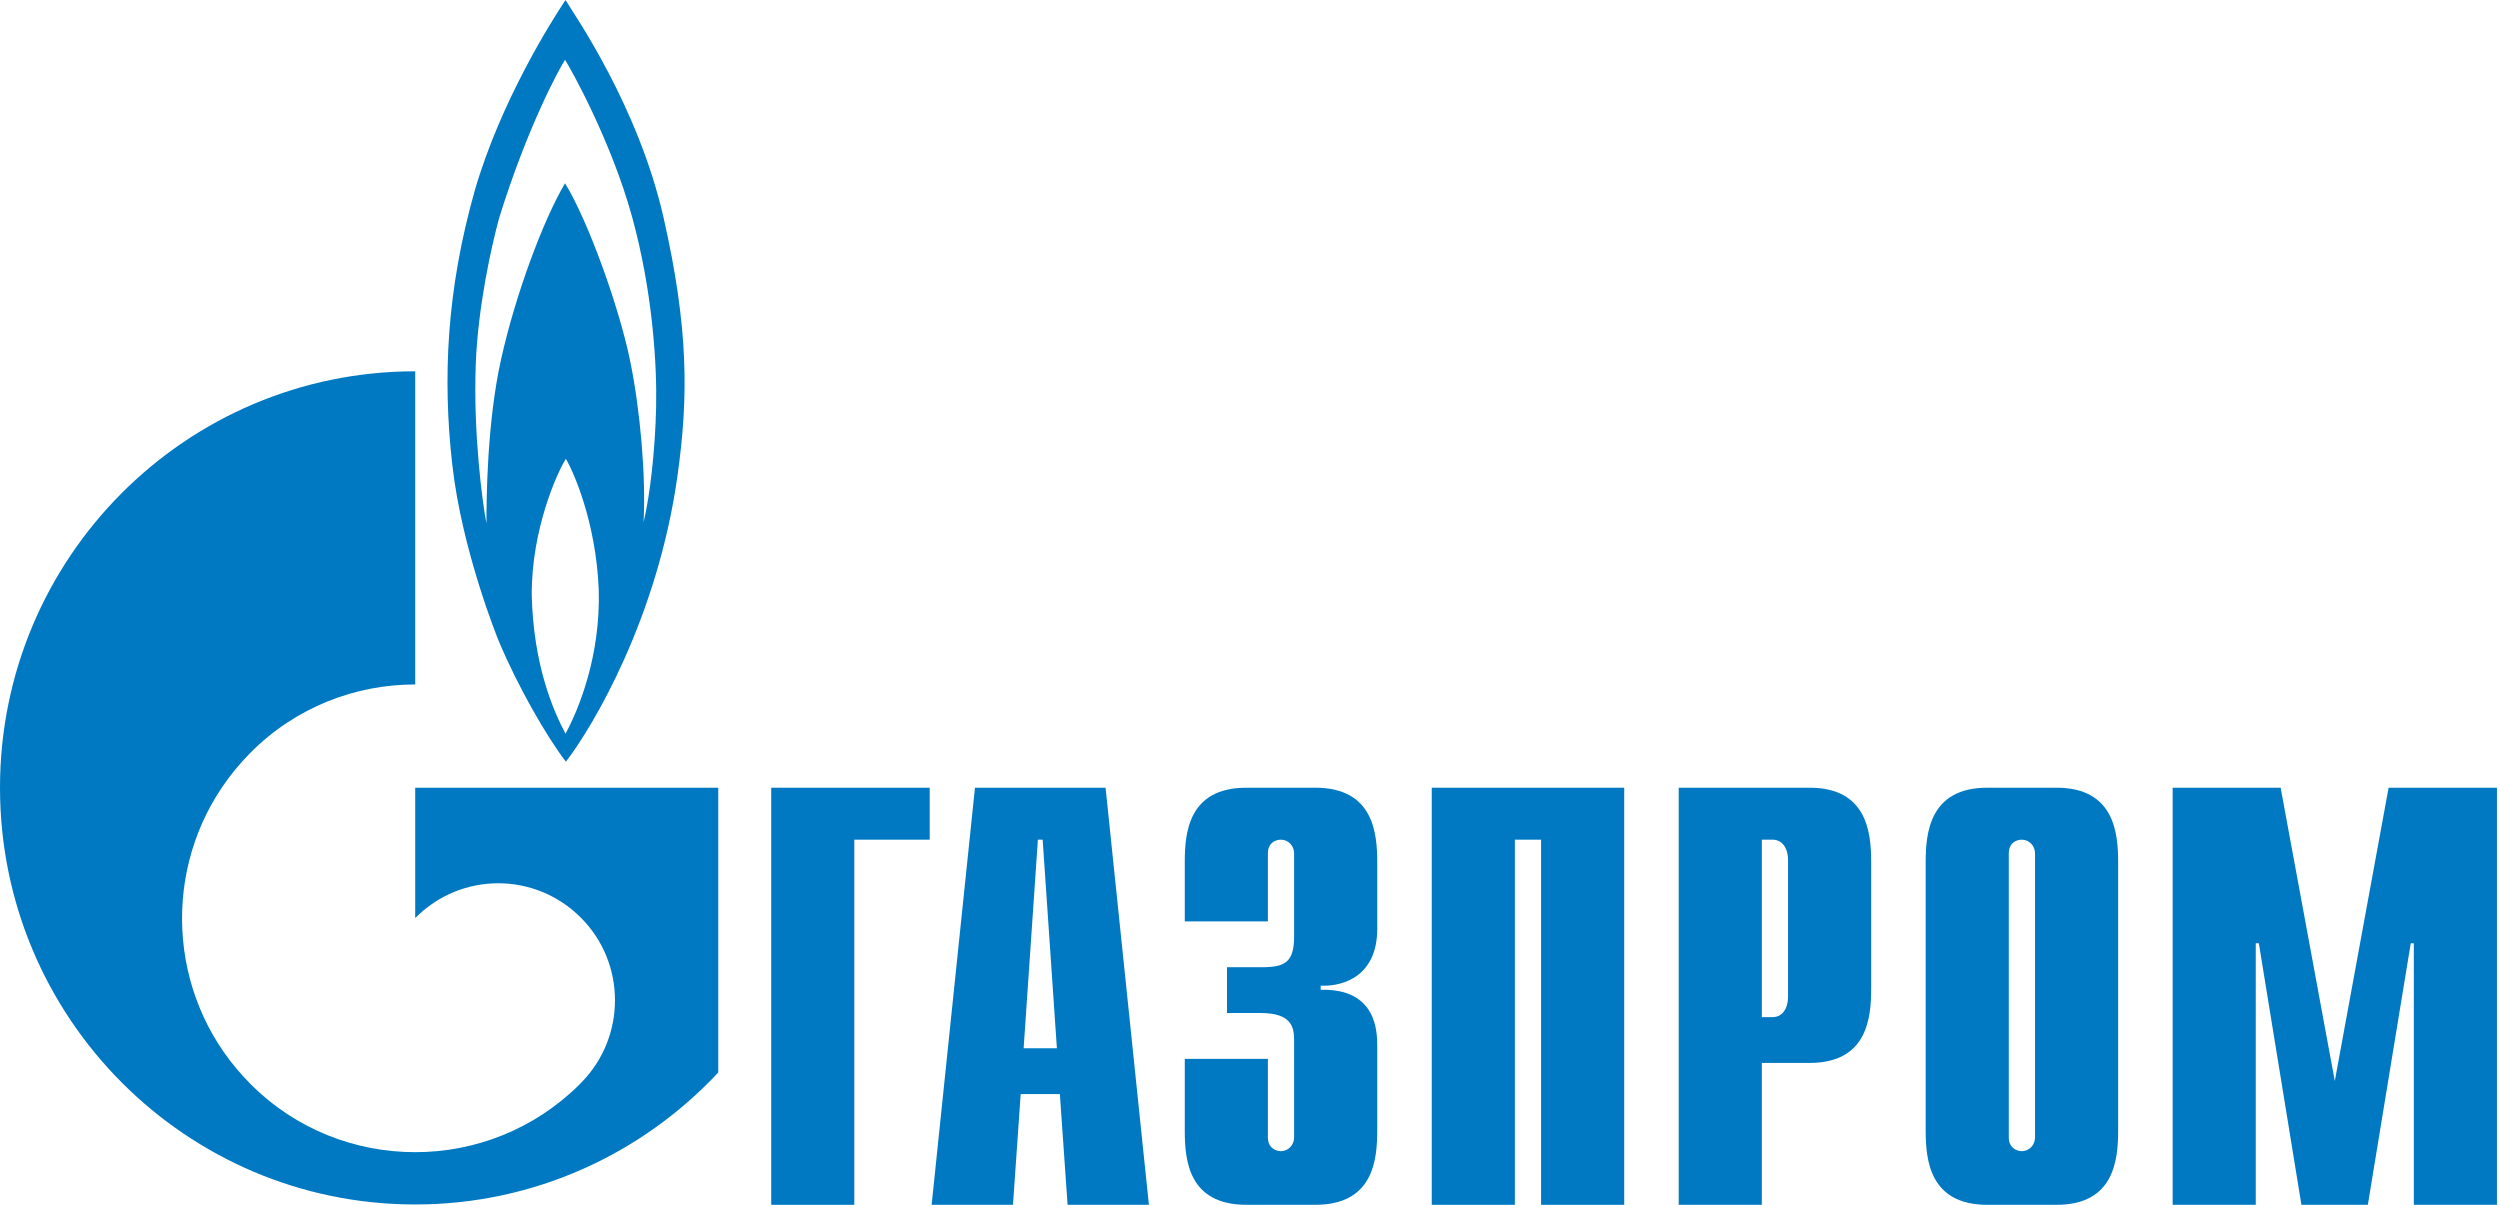
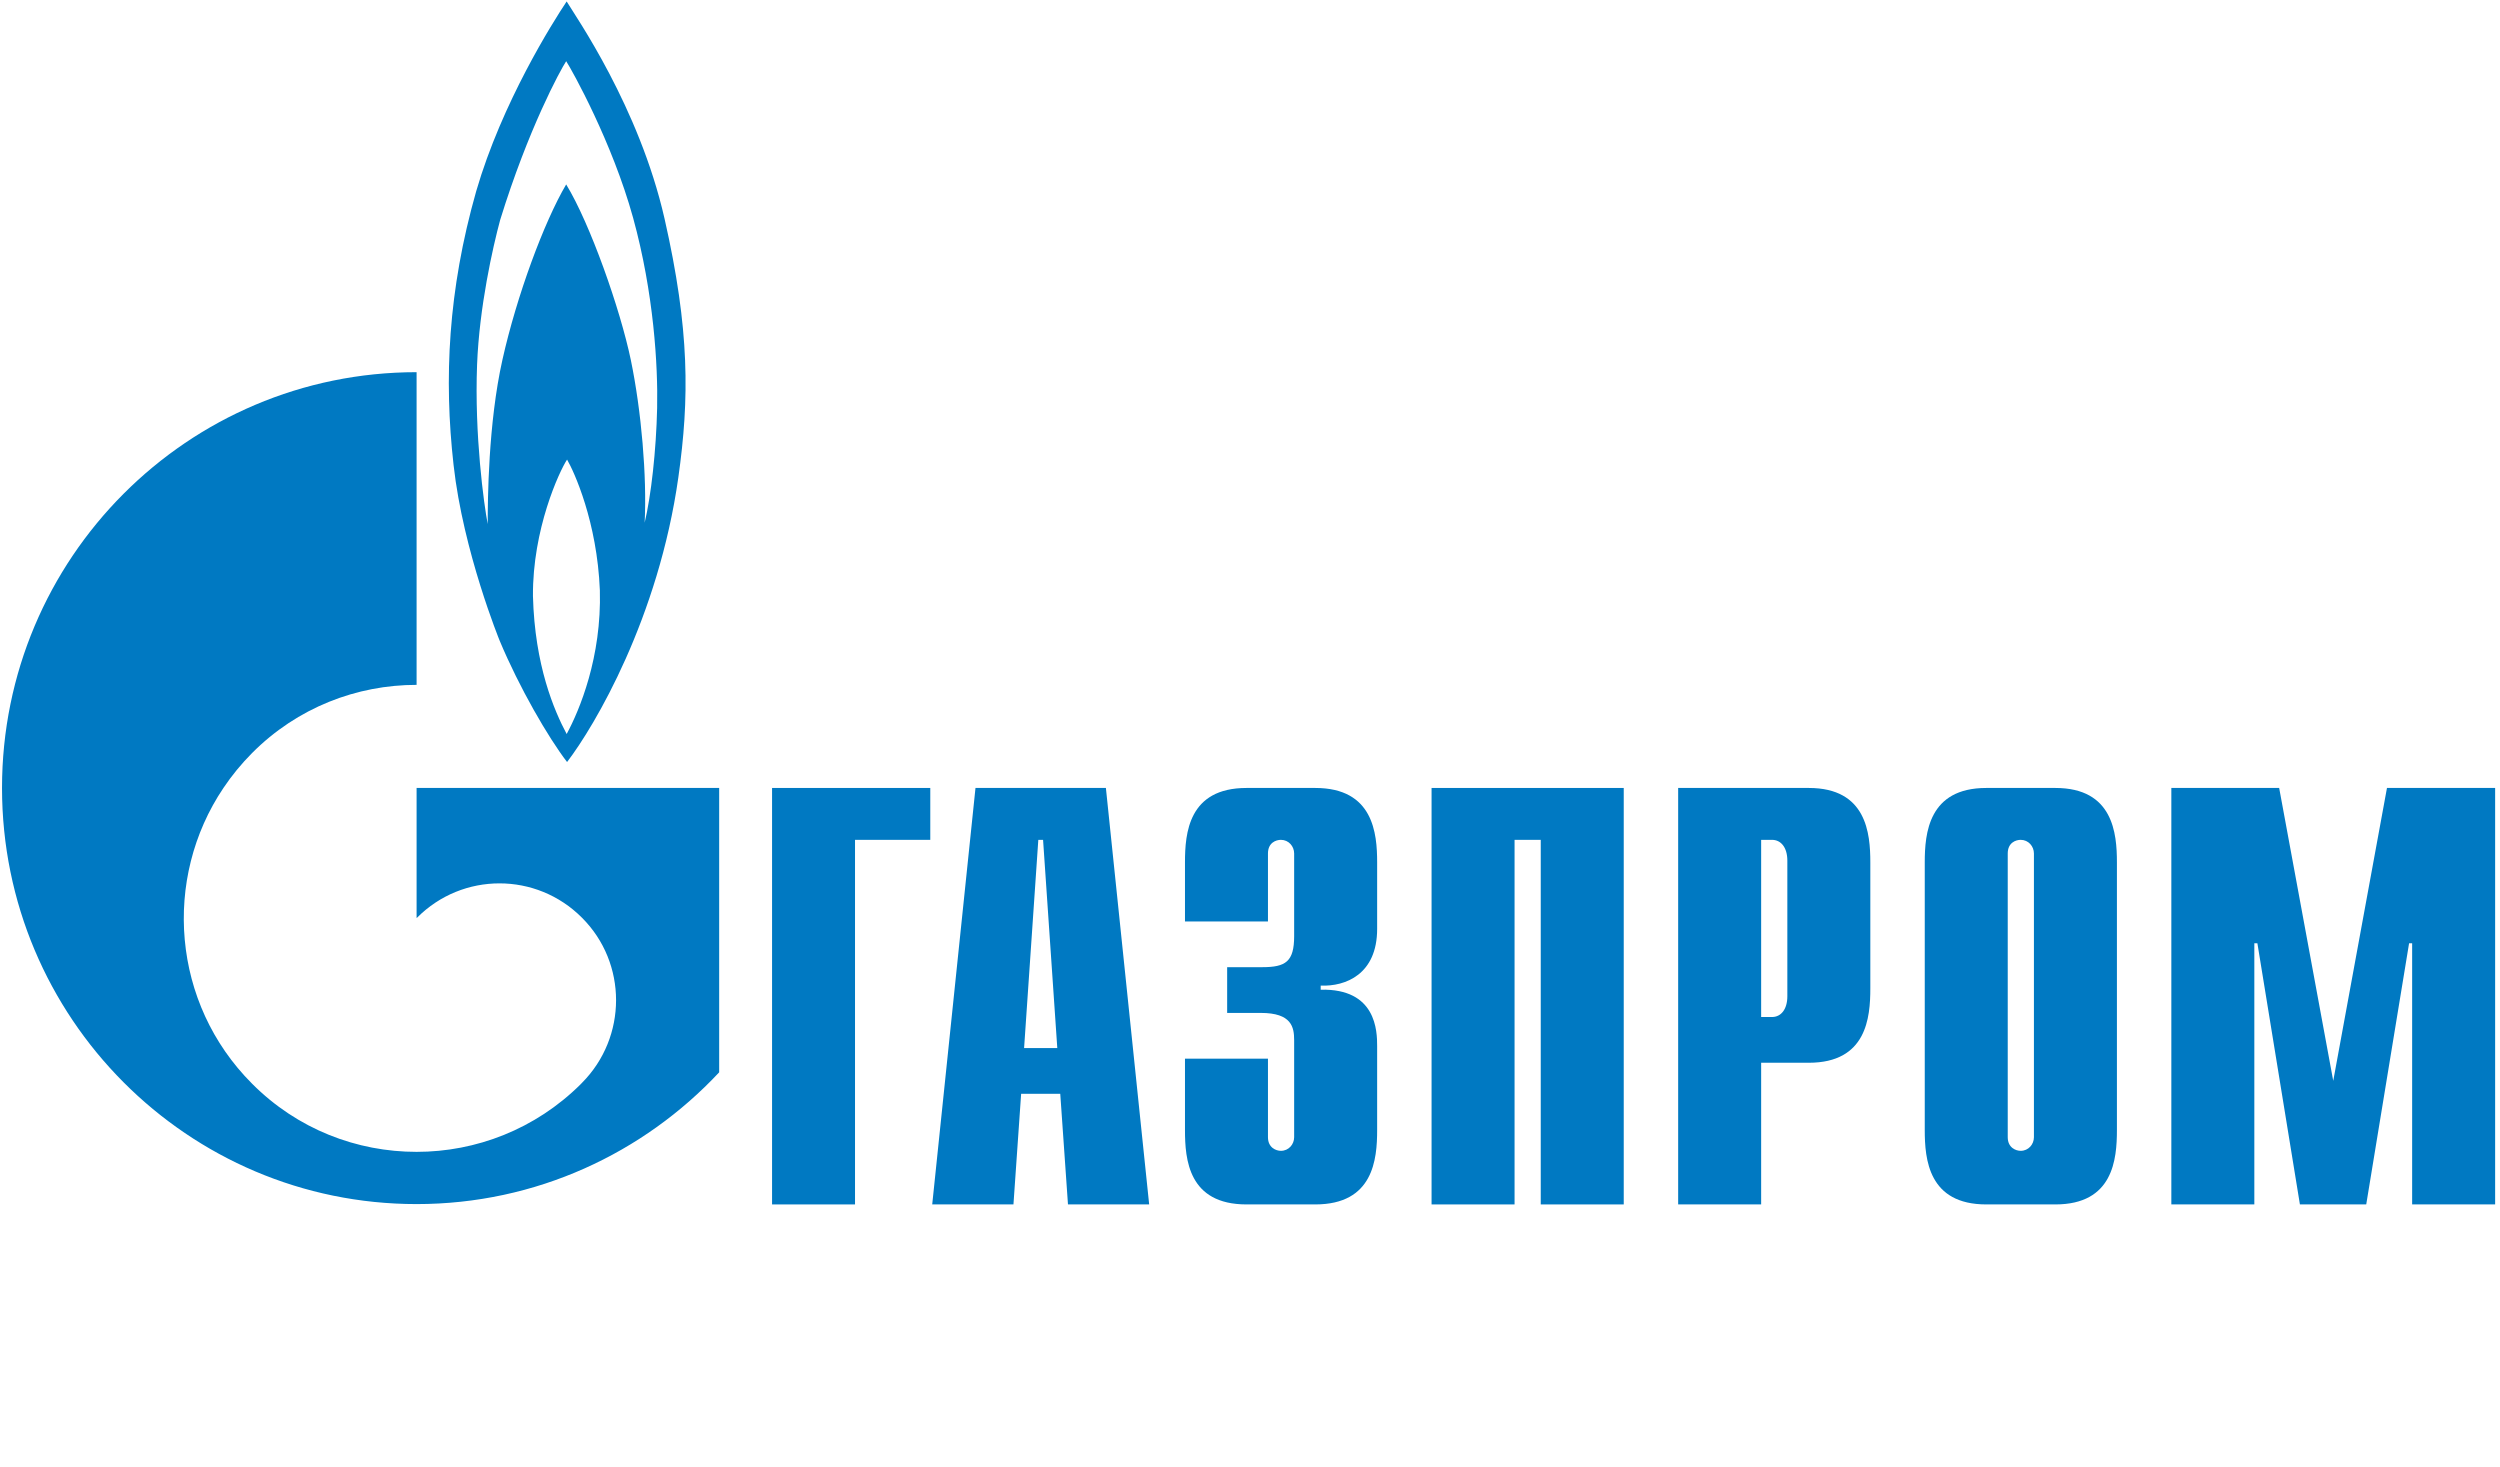
- <svg xmlns="http://www.w3.org/2000/svg" width="249" height="120" viewBox="0 0 249 120" fill="none">
-   <path d="M76.814 78.456H92.598V83.632H85.089V120H76.814V78.456Z" fill="#0079C2" />
-   <path d="M101.955 104.404L103.373 83.632H103.848L105.266 104.404H101.955ZM92.791 120H100.893L101.66 108.967H105.562L106.332 120H114.431L110.115 78.456H97.107L92.791 120Z" fill="#0079C2" />
-   <path d="M126.282 105.46V113.292C126.282 114.347 127.096 114.654 127.571 114.654C128.351 114.654 128.894 114.007 128.894 113.292V103.621C128.894 102.327 128.657 100.897 125.569 100.897H122.21V96.334H125.705C128.046 96.334 128.894 95.789 128.894 93.235V84.994C128.894 84.279 128.351 83.632 127.571 83.632C127.096 83.632 126.282 83.905 126.282 84.994V91.771H118.003V85.88C118.003 82.985 118.342 78.456 124.144 78.456H130.998C136.8 78.456 137.173 82.985 137.173 85.88V92.52C137.173 97.049 134.017 98.275 131.541 98.172V98.581C137.105 98.445 137.173 102.736 137.173 104.2V112.577C137.173 115.505 136.8 120 130.998 120H124.144C118.342 120 118.003 115.505 118.003 112.577V105.46H126.282Z" fill="#0079C2" />
-   <path d="M142.601 78.456H161.771V120H153.492V83.632H150.88V120H142.601V78.456Z" fill="#0079C2" />
-   <path d="M175.478 101.305V83.632H176.564C177.446 83.632 178.091 84.381 178.091 85.709V99.228C178.091 100.556 177.446 101.305 176.564 101.305H175.478ZM167.199 120H175.478V105.868H180.228C185.996 105.868 186.369 101.373 186.369 98.445V85.88C186.369 82.985 185.996 78.456 180.228 78.456H167.199V120Z" fill="#0079C2" />
-   <path d="M202.689 113.292C202.689 114.007 202.146 114.654 201.365 114.654C200.89 114.654 200.076 114.347 200.076 113.292V84.994C200.076 83.905 200.89 83.632 201.365 83.632C202.146 83.632 202.689 84.279 202.689 84.994V113.292ZM191.798 112.577C191.798 115.505 192.171 120 197.939 120H204.826C210.594 120 210.967 115.505 210.967 112.577V85.88C210.967 82.985 210.594 78.456 204.826 78.456H197.939C192.171 78.456 191.798 82.985 191.798 85.88V112.577Z" fill="#0079C2" />
-   <path d="M237.906 78.456H248.696V120H240.417V93.95H240.112L235.837 120H229.221L224.98 93.95H224.674V120H216.396V78.456H227.151L232.546 107.673L237.906 78.456Z" fill="#0079C2" />
-   <path d="M66.086 21.657C63.551 10.522 57.2 1.464 56.325 0C54.94 2.077 49.875 10.079 47.3 18.933C44.487 28.842 44.073 37.628 45.043 46.243C46.007 54.892 49.648 63.78 49.648 63.78C51.581 68.411 54.479 73.417 56.365 75.868C59.13 72.259 65.485 61.498 67.467 47.469C68.569 39.637 68.617 32.792 66.086 21.657ZM56.325 73.076C55.08 70.726 53.145 66.266 52.962 59.319C52.915 52.645 55.585 46.89 56.365 45.698C57.061 46.89 59.361 51.896 59.636 58.74C59.823 65.414 57.611 70.692 56.325 73.076ZM65.35 40.556C65.255 44.813 64.749 49.308 64.104 51.998C64.335 47.367 63.782 40.863 62.724 35.755C61.665 30.681 58.669 22.168 56.277 18.252C54.068 21.998 51.347 29.353 49.922 35.721C48.491 42.089 48.45 49.818 48.45 52.134C48.07 50.193 47.12 43.212 47.388 36.231C47.612 30.477 48.955 24.518 49.692 21.793C52.501 12.701 55.68 6.879 56.277 5.959C56.874 6.879 60.878 14.064 62.954 21.589C65.02 29.115 65.438 36.334 65.35 40.556Z" fill="#0079C2" />
-   <path d="M41.355 78.456V91.43C41.372 91.43 41.386 91.396 41.403 91.396C45.943 86.833 53.305 86.833 57.848 91.396C62.388 95.925 62.388 103.314 57.848 107.877C57.828 107.911 57.807 107.911 57.787 107.946C57.763 107.946 57.739 107.98 57.719 108.014C53.19 112.509 47.273 114.756 41.355 114.756C35.411 114.756 29.467 112.509 24.934 107.946C16.941 99.943 15.994 87.514 22.087 78.456C22.909 77.23 23.855 76.073 24.934 74.983C29.467 70.42 35.411 68.172 41.355 68.172V36.981C18.515 36.981 0 55.539 0 78.456C0 101.373 18.515 119.966 41.355 119.966C53.264 119.966 63.992 114.892 71.538 106.822V78.456H41.355Z" fill="#0079C2" />
+ <svg xmlns="http://www.w3.org/2000/svg" width="254" height="149" viewBox="0 0 254 149" fill="none">
+   <path d="M78.442 80.057H94.517V85.328H86.87V122.37H78.442V80.057Z" fill="#0079C2" />
+   <path d="M104.048 106.485L105.493 85.328H105.976L107.421 106.485H104.048ZM94.714 122.37H102.967L103.748 111.132H107.722L108.506 122.37H116.755L112.359 80.057H99.11L94.714 122.37Z" fill="#0079C2" />
+   <path d="M128.825 107.56V115.537C128.825 116.612 129.655 116.924 130.139 116.924C130.933 116.924 131.486 116.266 131.486 115.537V105.687C131.486 104.369 131.244 102.913 128.1 102.913H124.679V98.265H128.238C130.622 98.265 131.486 97.71 131.486 95.109V86.716C131.486 85.987 130.933 85.328 130.139 85.328C129.655 85.328 128.825 85.606 128.825 86.716V93.618H120.394V87.618C120.394 84.669 120.739 80.057 126.648 80.057H133.629C139.538 80.057 139.918 84.669 139.918 87.618V94.381C139.918 98.993 136.704 100.242 134.182 100.138V100.554C139.849 100.415 139.918 104.785 139.918 106.277V114.809C139.918 117.792 139.538 122.37 133.629 122.37H126.648C120.739 122.37 120.394 117.792 120.394 114.809V107.56H128.825Z" fill="#0079C2" />
+   <path d="M145.447 80.057H164.972V122.37H156.54V85.328H153.879V122.37H145.447V80.057Z" fill="#0079C2" />
+   <path d="M178.933 103.329V85.328H180.039C180.937 85.328 181.594 86.091 181.594 87.444V101.213C181.594 102.566 180.937 103.329 180.039 103.329H178.933ZM170.501 122.37H178.933V107.976H183.771C189.645 107.976 190.025 103.398 190.025 100.415V87.618C190.025 84.669 189.645 80.057 183.771 80.057H170.501V122.37Z" fill="#0079C2" />
+   <path d="M206.647 115.537C206.647 116.266 206.094 116.924 205.3 116.924C204.816 116.924 203.986 116.612 203.986 115.537V86.716C203.986 85.606 204.816 85.328 205.3 85.328C206.094 85.328 206.647 85.987 206.647 86.716V115.537ZM195.555 114.809C195.555 117.792 195.935 122.37 201.809 122.37H208.824C214.699 122.37 215.079 117.792 215.079 114.809V87.618C215.079 84.669 214.699 80.057 208.824 80.057H201.809C195.935 80.057 195.555 84.669 195.555 87.618V114.809Z" fill="#0079C2" />
+   <path d="M242.517 80.057H253.506V122.37H245.074V95.837H244.763L240.409 122.37H233.671L229.351 95.837H229.04V122.37H220.608V80.057H231.563L237.057 109.814L242.517 80.057Z" fill="#0079C2" />
+   <path d="M67.515 22.206C64.933 10.864 58.464 1.639 57.573 0.147C56.163 2.263 51.004 10.414 48.381 19.431C45.516 29.524 45.094 38.472 46.083 47.247C47.064 56.056 50.772 65.108 50.772 65.108C52.742 69.825 55.693 74.924 57.614 77.421C60.431 73.744 66.903 62.785 68.921 48.495C70.044 40.518 70.093 33.547 67.515 22.206ZM57.573 74.577C56.304 72.184 54.335 67.64 54.148 60.565C54.1 53.767 56.819 47.906 57.614 46.692C58.323 47.906 60.666 53.004 60.946 59.975C61.136 66.773 58.883 72.149 57.573 74.577ZM66.765 41.455C66.668 45.79 66.153 50.368 65.497 53.108C65.732 48.391 65.168 41.767 64.09 36.564C63.012 31.397 59.961 22.726 57.524 18.737C55.275 22.552 52.503 30.044 51.052 36.53C49.594 43.015 49.552 50.888 49.552 53.247C49.165 51.27 48.197 44.16 48.471 37.05C48.699 31.189 50.067 25.119 50.817 22.345C53.678 13.084 56.916 7.153 57.524 6.217C58.133 7.153 62.21 14.471 64.325 22.136C66.43 29.801 66.855 37.154 66.765 41.455Z" fill="#0079C2" />
+   <path d="M42.326 80.057V93.271C42.344 93.271 42.357 93.236 42.375 93.236C46.998 88.589 54.497 88.589 59.124 93.236C63.748 97.849 63.748 105.375 59.124 110.023C59.104 110.057 59.083 110.057 59.062 110.092C59.038 110.092 59.014 110.127 58.993 110.161C54.38 114.739 48.353 117.029 42.326 117.029C36.272 117.029 30.218 114.739 25.601 110.092C17.459 101.941 16.495 89.282 22.701 80.057C23.538 78.808 24.502 77.629 25.601 76.519C30.218 71.871 36.272 69.582 42.326 69.582V37.813C19.063 37.813 0.205 56.715 0.205 80.057C0.205 103.398 19.063 122.335 42.326 122.335C54.456 122.335 65.383 117.167 73.068 108.947V80.057H42.326Z" fill="#0079C2" />
</svg>
